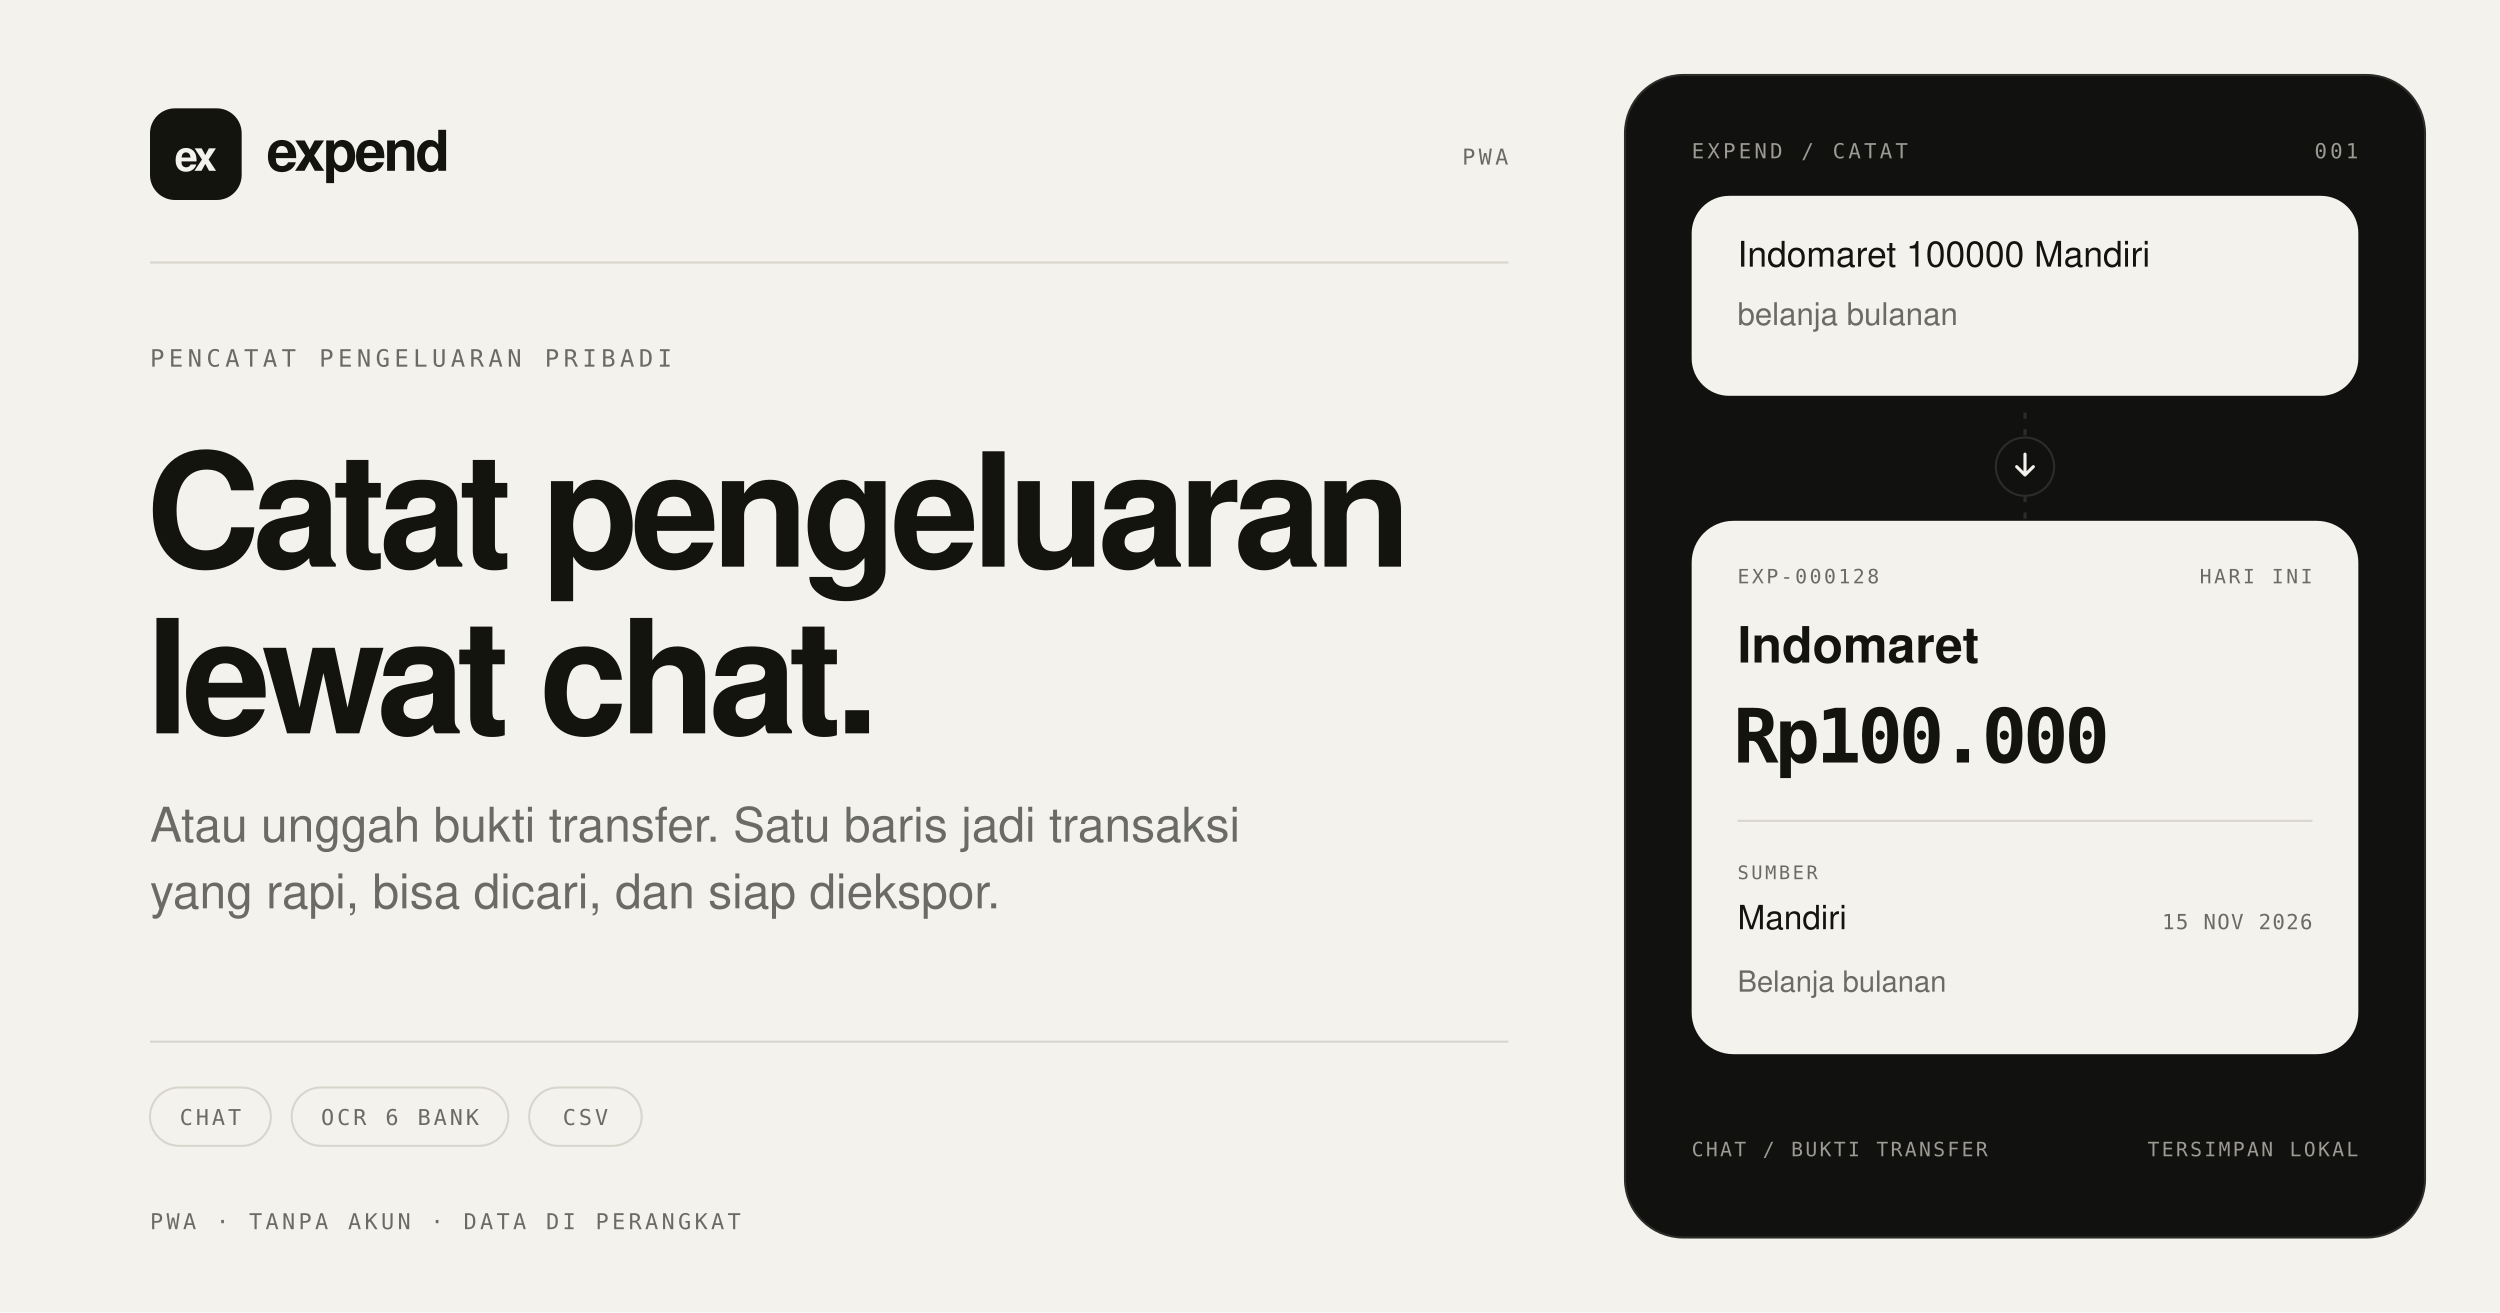
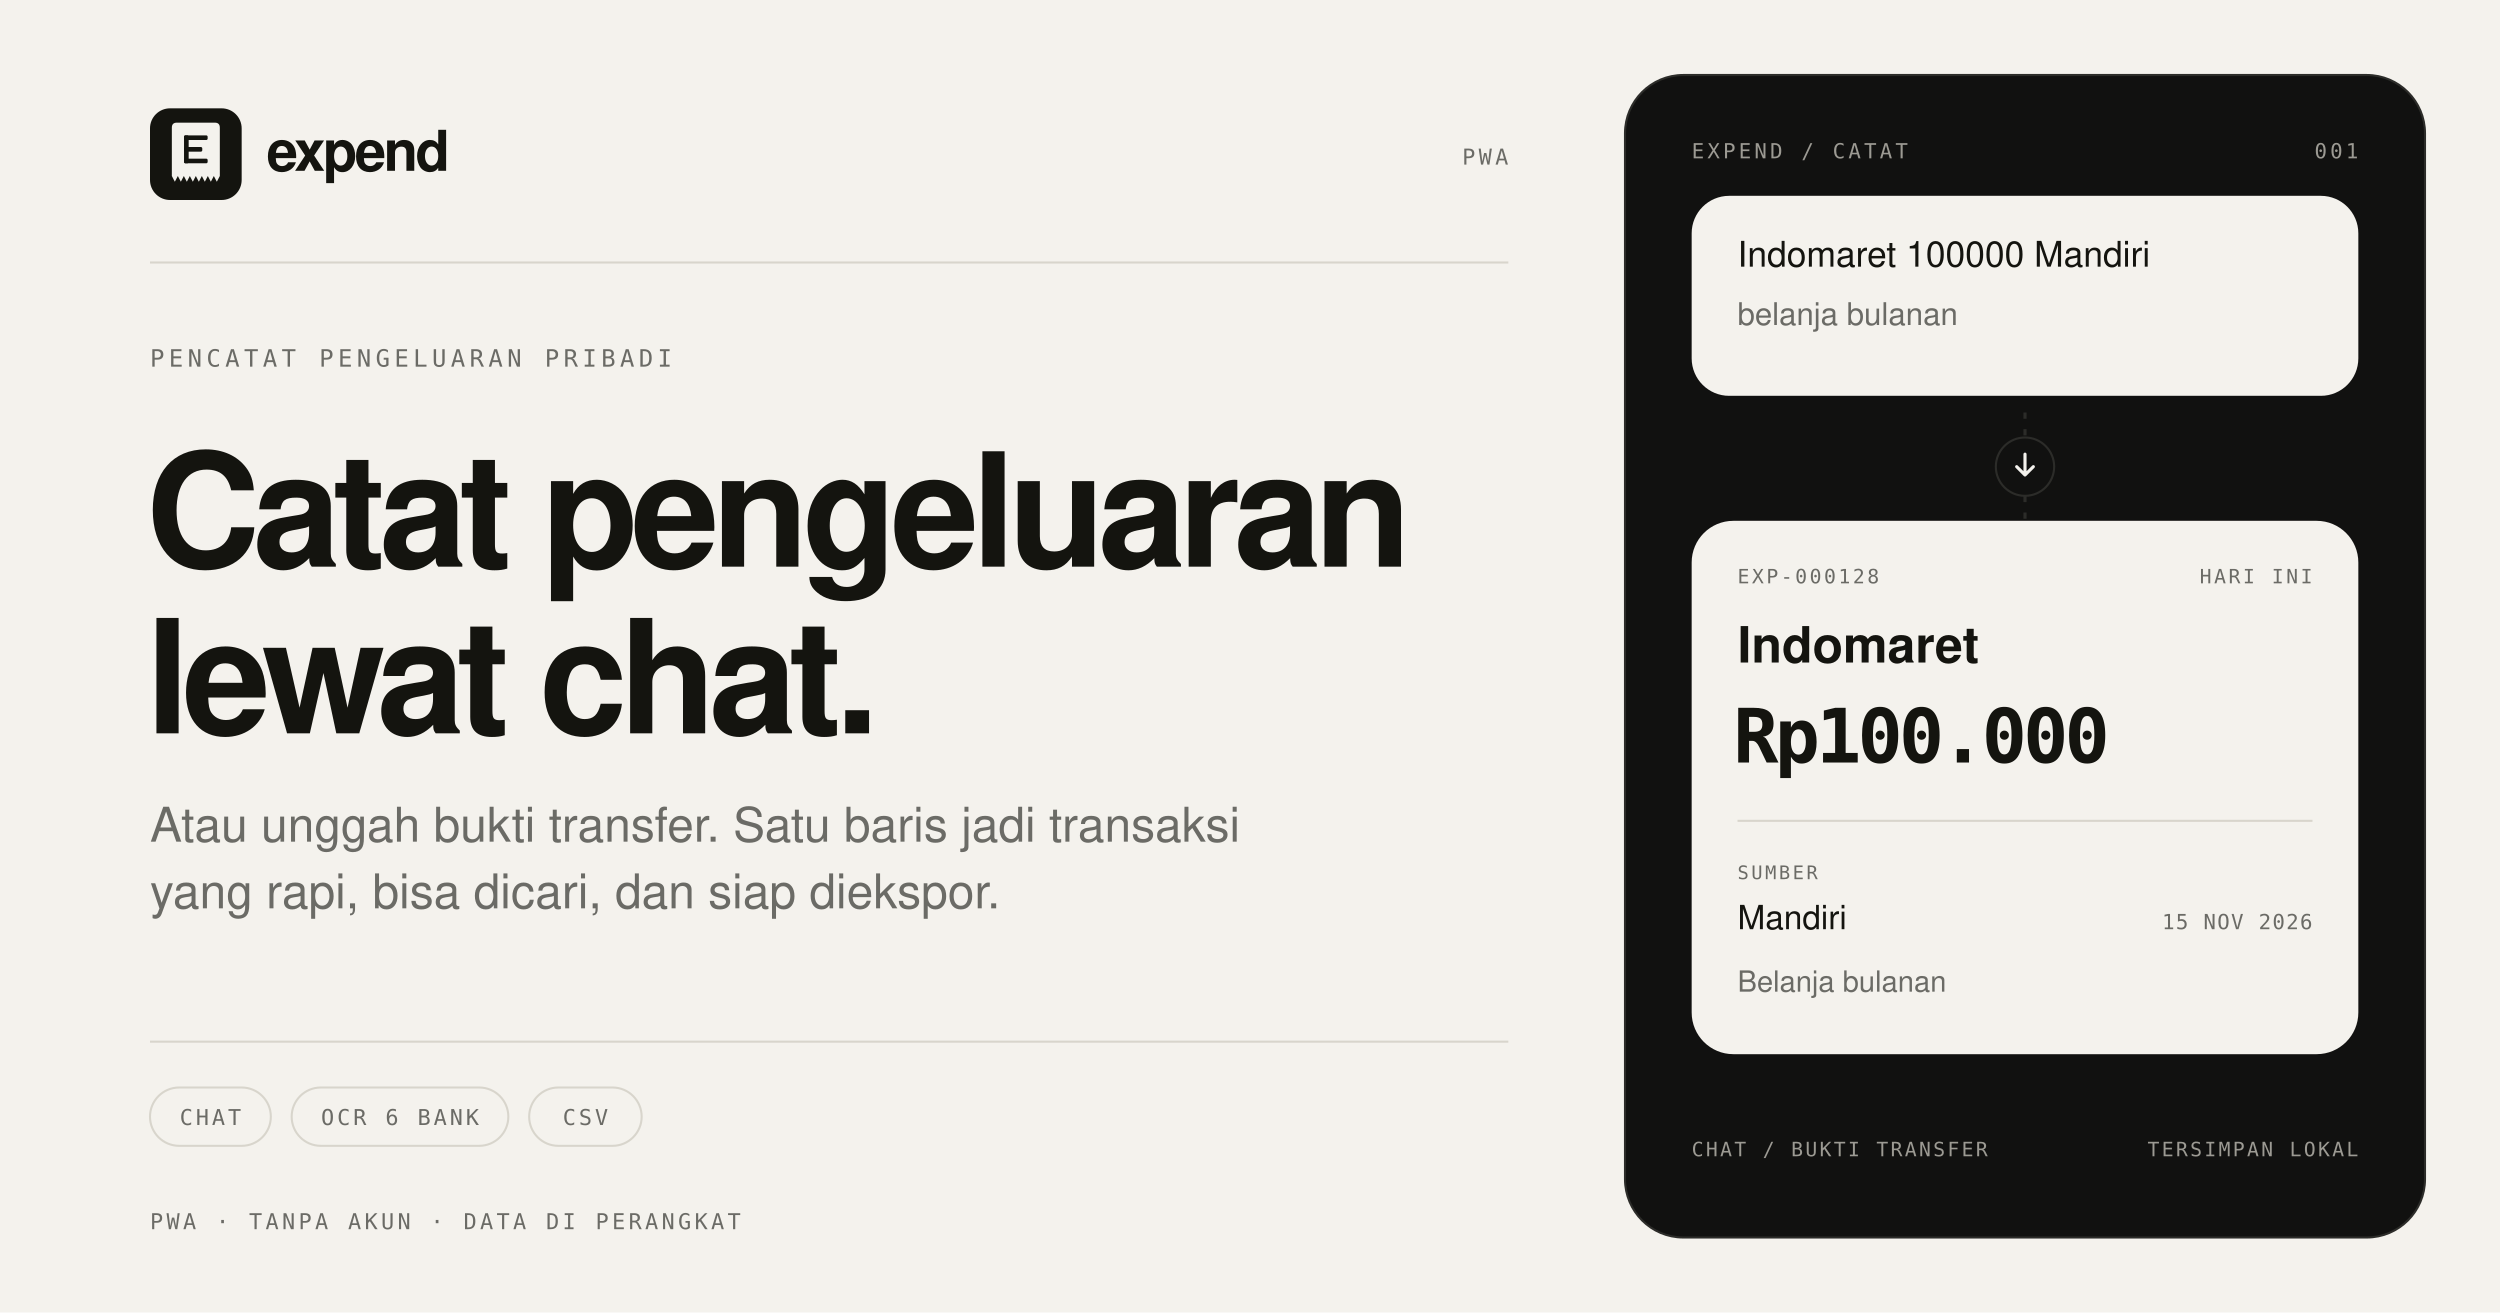
<svg xmlns="http://www.w3.org/2000/svg" width="1200" height="630" viewBox="0 0 1200 630" role="img" aria-labelledby="og-title og-desc">
  <rect width="1200" height="630" fill="#F4F2ED" />
  <g font-family="Helvetica Neue, Helvetica, Arial, sans-serif">
-     <rect x="72" y="52" width="44" height="44" rx="12" fill="#14140F" />
-     <text x="94" y="82" text-anchor="middle" font-size="20" font-weight="700" letter-spacing="-1.5" fill="#F4F2ED">ex</text>
+     <svg x="72" y="52" width="44" height="44" viewBox="0 0 512 512">
+       <rect width="512" height="512" rx="112" fill="#14140F" />
+       <path d="M150 80H362Q390 80 390 108V378L373.25 410L356.5 378L339.75 410L323 378L306.25 410L289.5 378L272.75 410L256 378L239.25 410L222.5 378L205.75 410L189 378L172.25 410L155.5 378L138.75 410L122 378V108Q122 80 150 80Z" fill="#F4F2ED" />
+       <g fill="#14140F">
+         <rect x="190" y="151" width="26" height="156" rx="8" />
+         <rect x="190" y="151" width="132" height="26" rx="8" />
+         <rect x="190" y="216" width="102" height="26" rx="8" />
+         <rect x="190" y="281" width="132" height="26" rx="8" />
+       </g>
+     </svg>
    <text x="128" y="82" font-size="27" font-weight="600" letter-spacing="-1.2" fill="#14140F">expend</text>
    <text x="724" y="79" text-anchor="end" font-family="SF Mono, Menlo, Consolas, monospace" font-size="10.5" letter-spacing="1.6" fill="#6B6B66">PWA</text>
    <line x1="72" y1="126" x2="724" y2="126" stroke="#D8D5CC" />
    <text x="72" y="176" font-family="SF Mono, Menlo, Consolas, monospace" font-size="11.5" letter-spacing="2.1" fill="#6B6B66">PENCATAT PENGELUARAN PRIBADI</text>
    <text x="70" y="272" font-size="76" font-weight="600" letter-spacing="-3.5" fill="#14140F">Catat pengeluaran</text>
    <text x="70" y="352" font-size="76" font-weight="600" letter-spacing="-3.5" fill="#14140F">lewat chat.</text>
    <text x="72" y="404" font-size="23" fill="#6B6B66">Atau unggah bukti transfer. Satu baris jadi transaksi</text>
    <text x="72" y="436" font-size="23" fill="#6B6B66">yang rapi, bisa dicari, dan siap diekspor.</text>
    <line x1="72" y1="500" x2="724" y2="500" stroke="#D8D5CC" />
    <g font-family="SF Mono, Menlo, Consolas, monospace" font-size="10.5" letter-spacing="1.4" fill="#6B6B66">
      <rect x="72" y="522" width="58" height="28" rx="14" fill="none" stroke="#D8D5CC" />
      <text x="101" y="540" text-anchor="middle">CHAT</text>
      <rect x="140" y="522" width="104" height="28" rx="14" fill="none" stroke="#D8D5CC" />
      <text x="192" y="540" text-anchor="middle">OCR 6 BANK</text>
      <rect x="254" y="522" width="54" height="28" rx="14" fill="none" stroke="#D8D5CC" />
      <text x="281" y="540" text-anchor="middle">CSV</text>
    </g>
    <text x="72" y="590" font-family="SF Mono, Menlo, Consolas, monospace" font-size="10.5" letter-spacing="1.6" fill="#6B6B66">PWA · TANPA AKUN · DATA DI PERANGKAT</text>
  </g>
  <rect x="780" y="36" width="384" height="558" rx="28" fill="#111110" stroke="#2C2C29" />
  <g font-family="SF Mono, Menlo, Consolas, monospace" font-size="10" letter-spacing="1.5" fill="#9C9A93">
    <text x="812" y="76">EXPEND / CATAT</text>
    <text x="1132" y="76" text-anchor="end">001</text>
  </g>
  <rect x="812" y="94" width="320" height="96" rx="18" fill="#F4F2ED" />
  <g font-family="Helvetica Neue, Helvetica, Arial, sans-serif">
    <text x="834" y="128" font-size="17" fill="#14140F">Indomaret 100000 Mandiri</text>
    <text x="834" y="156" font-size="15" fill="#6B6B66">belanja bulanan</text>
  </g>
  <line x1="972" y1="198" x2="972" y2="250" stroke="#2C2C29" stroke-width="1.5" stroke-dasharray="3 5" />
  <circle cx="972" cy="224" r="14" fill="#111110" stroke="#2C2C29" />
  <path d="M972 218v10m-4-4 4 4 4-4" fill="none" stroke="#F4F2ED" stroke-width="1.5" stroke-linecap="round" stroke-linejoin="round" />
  <rect x="812" y="250" width="320" height="256" rx="20" fill="#F4F2ED" />
  <g font-family="SF Mono, Menlo, Consolas, monospace" font-size="9.5" letter-spacing="1.2" fill="#6B6B66">
    <text x="834" y="280">EXP-000128</text>
    <text x="1110" y="280" text-anchor="end">HARI INI</text>
  </g>
  <text x="834" y="318" font-family="Helvetica Neue, Helvetica, Arial, sans-serif" font-size="24" font-weight="600" fill="#14140F">Indomaret</text>
  <text x="832" y="366" font-family="SF Mono, Menlo, Consolas, monospace" font-size="36" font-weight="600" letter-spacing="-1.8" fill="#14140F">Rp100.000</text>
  <line x1="834" y1="394" x2="1110" y2="394" stroke="#D8D5CC" />
  <g font-family="SF Mono, Menlo, Consolas, monospace" fill="#6B6B66">
    <text x="834" y="422" font-size="9" letter-spacing="1.2">SUMBER</text>
    <text x="1110" y="446" text-anchor="end" font-size="10" letter-spacing="0.6">15 NOV 2026</text>
  </g>
  <text x="834" y="446" font-family="Helvetica Neue, Helvetica, Arial, sans-serif" font-size="16" font-weight="500" fill="#14140F">Mandiri</text>
  <text x="834" y="476" font-family="Helvetica Neue, Helvetica, Arial, sans-serif" font-size="14" fill="#6B6B66">Belanja bulanan</text>
  <g font-family="SF Mono, Menlo, Consolas, monospace" font-size="9.5" letter-spacing="1.1" fill="#9C9A93">
    <text x="812" y="555">CHAT / BUKTI TRANSFER</text>
    <text x="1132" y="555" text-anchor="end">TERSIMPAN LOKAL</text>
  </g>
</svg>
